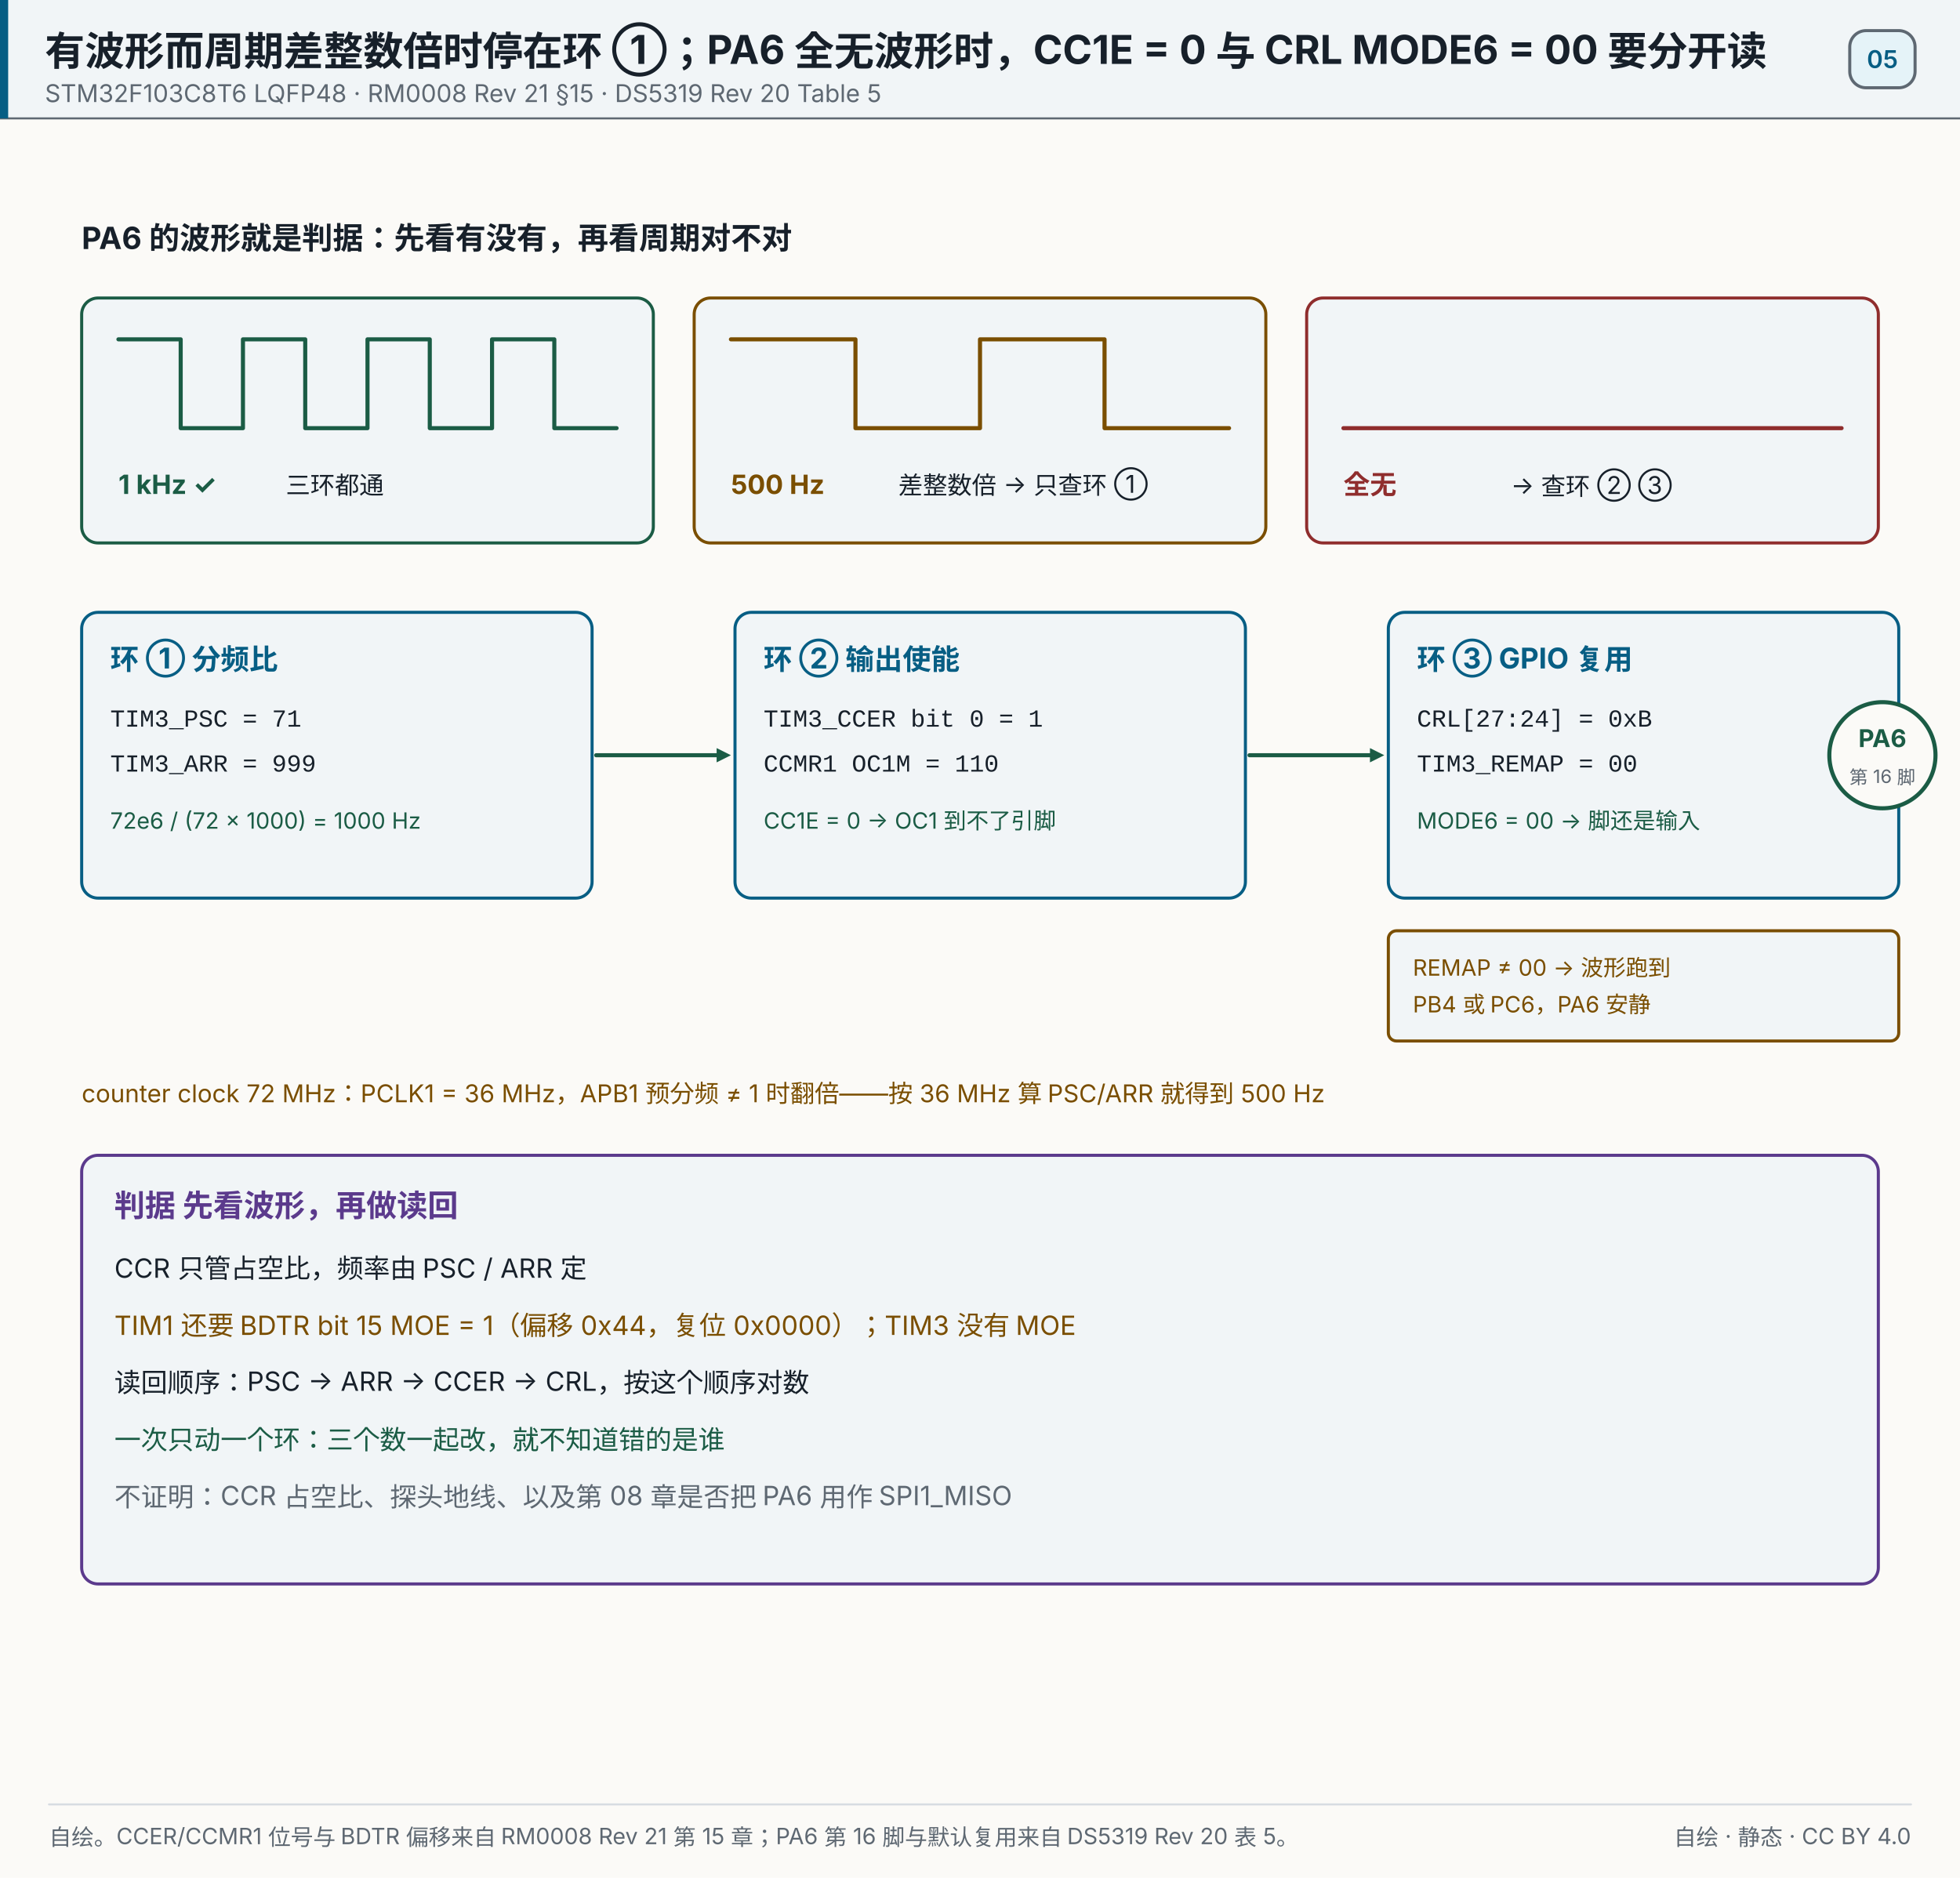
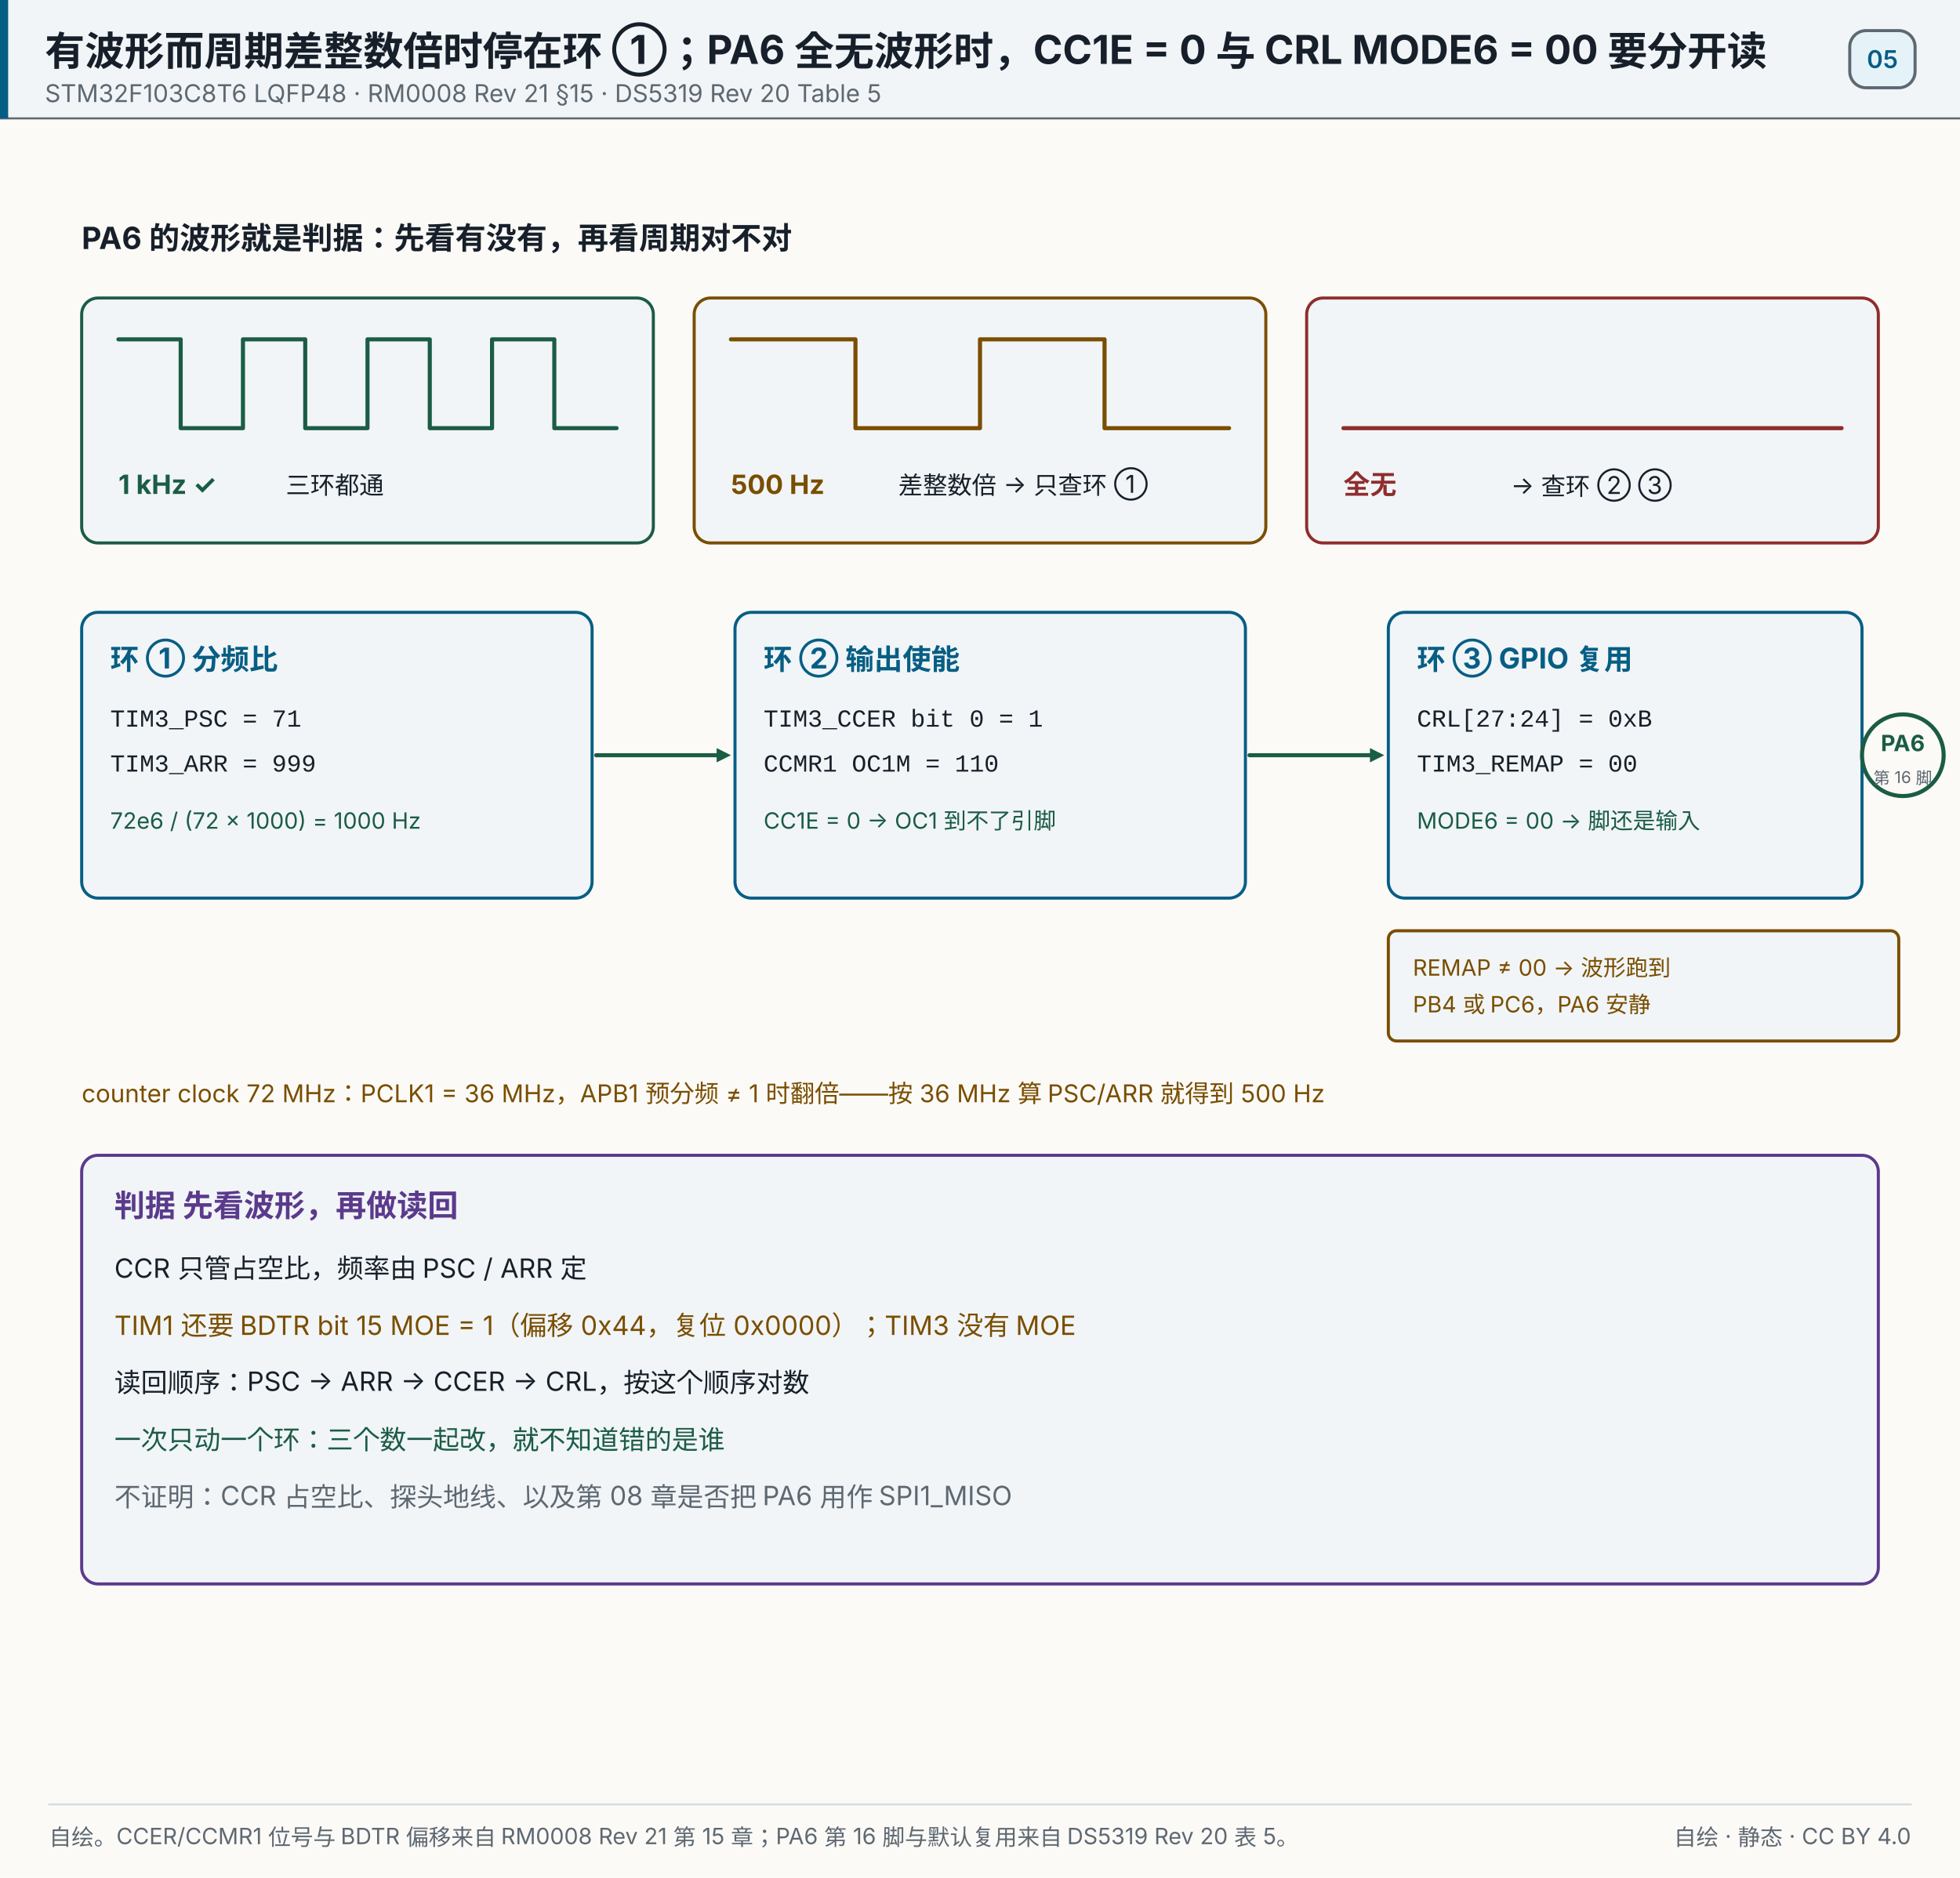
<svg xmlns="http://www.w3.org/2000/svg" width="960" height="920" viewBox="0 0 960 920" role="img" aria-label="有波形而周期差整数倍时停在环 ①；PA6 全无波形时，CC1E = 0 与 CRL MODE6 = 00 要分开读">
  <rect x="0" y="0" width="960" height="920" fill="#fbfaf7" />
  <rect x="0" y="0" width="960" height="58" fill="#f1f5f7" opacity="1" />
  <line x1="0" y1="58" x2="960" y2="58" stroke="#5e6872" stroke-width="1" stroke-linecap="round" opacity="1" />
  <rect x="0" y="0" width="4" height="58" fill="#075e84" opacity="1" />
  <text x="22" y="32" font-size="19.5" fill="#17202a" text-anchor="start" opacity="1" font-family="'PingFang SC','Hiragino Sans GB','Microsoft YaHei',system-ui,-apple-system,'Segoe UI',sans-serif" font-weight="700">有波形而周期差整数倍时停在环 ①；PA6 全无波形时，CC1E = 0 与 CRL MODE6 = 00 要分开读</text>
  <text x="22" y="50" font-size="12" fill="#5e6872" text-anchor="start" opacity="1" font-family="'PingFang SC','Hiragino Sans GB','Microsoft YaHei',system-ui,-apple-system,'Segoe UI',sans-serif">STM32F103C8T6 LQFP48 · RM0008 Rev 21 §15 · DS5319 Rev 20 Table 5</text>
  <rect x="906" y="15" width="32" height="28" fill="#e5f3f8" opacity="1" rx="8" stroke="#5e6872" stroke-width="1.5" />
  <text x="922" y="33.32" font-size="12" fill="#075e84" text-anchor="middle" opacity="1" font-family="'PingFang SC','Hiragino Sans GB','Microsoft YaHei',system-ui,-apple-system,'Segoe UI',sans-serif" font-weight="600">05</text>
  <text x="40" y="122" font-size="15" fill="#17202a" text-anchor="start" opacity="1" font-family="'PingFang SC','Hiragino Sans GB','Microsoft YaHei',system-ui,-apple-system,'Segoe UI',sans-serif" font-weight="700">PA6 的波形就是判据：先看有没有，再看周期对不对</text>
  <rect x="40" y="146" width="280" height="120" fill="#f1f5f7" opacity="1" rx="8" stroke="#1b5c45" stroke-width="1.5" />
  <path d="M 58 166.24 L 58.00 166.24 L 88.50 166.24 L 88.50 209.76 L 119.00 209.76 L 119.00 166.24 L 149.50 166.24 L 149.50 209.76 L 180.00 209.76 L 180.00 166.24 L 210.50 166.24 L 210.50 209.76 L 241.00 209.76 L 241.00 166.24 L 271.50 166.24 L 271.50 209.76 L 302.00 209.76" fill="none" opacity="1" stroke-linecap="round" stroke-linejoin="round" stroke="#1b5c45" stroke-width="2" />
  <text x="58" y="242" font-size="13" fill="#1b5c45" text-anchor="start" opacity="1" font-family="'PingFang SC','Hiragino Sans GB','Microsoft YaHei',system-ui,-apple-system,'Segoe UI',sans-serif" font-weight="700">1 kHz ✓</text>
  <text x="140" y="242" font-size="12" fill="#17202a" text-anchor="start" opacity="1" font-family="'PingFang SC','Hiragino Sans GB','Microsoft YaHei',system-ui,-apple-system,'Segoe UI',sans-serif">三环都通</text>
  <rect x="340" y="146" width="280" height="120" fill="#f1f5f7" opacity="1" rx="8" stroke="#7a4e00" stroke-width="1.5" />
  <path d="M 358 166.24 L 358.00 166.24 L 378.33 166.24 L 378.33 166.24 L 398.67 166.24 L 398.67 166.24 L 419.00 166.24 L 419.00 209.76 L 439.33 209.76 L 439.33 209.76 L 459.67 209.76 L 459.67 209.76 L 480.00 209.76 L 480.00 166.24 L 500.33 166.24 L 500.33 166.24 L 520.67 166.24 L 520.67 166.24 L 541.00 166.24 L 541.00 209.76 L 561.33 209.76 L 561.33 209.76 L 581.67 209.76 L 581.67 209.76 L 602.00 209.76" fill="none" opacity="1" stroke-linecap="round" stroke-linejoin="round" stroke="#7a4e00" stroke-width="2" />
  <text x="358" y="242" font-size="13" fill="#7a4e00" text-anchor="start" opacity="1" font-family="'PingFang SC','Hiragino Sans GB','Microsoft YaHei',system-ui,-apple-system,'Segoe UI',sans-serif" font-weight="700">500 Hz</text>
  <text x="440" y="242" font-size="12" fill="#17202a" text-anchor="start" opacity="1" font-family="'PingFang SC','Hiragino Sans GB','Microsoft YaHei',system-ui,-apple-system,'Segoe UI',sans-serif">差整数倍 → 只查环 ①</text>
  <rect x="640" y="146" width="280" height="120" fill="#f1f5f7" opacity="1" rx="8" stroke="#8f2d2d" stroke-width="1.5" />
  <path d="M 658 209.76 L 658.00 209.76 L 688.50 209.76 L 688.50 209.76 L 719.00 209.76 L 719.00 209.76 L 749.50 209.76 L 749.50 209.76 L 780.00 209.76 L 780.00 209.76 L 810.50 209.76 L 810.50 209.76 L 841.00 209.76 L 841.00 209.76 L 871.50 209.76 L 871.50 209.76 L 902.00 209.76" fill="none" opacity="1" stroke-linecap="round" stroke-linejoin="round" stroke="#8f2d2d" stroke-width="2" />
  <text x="658" y="242" font-size="13" fill="#8f2d2d" text-anchor="start" opacity="1" font-family="'PingFang SC','Hiragino Sans GB','Microsoft YaHei',system-ui,-apple-system,'Segoe UI',sans-serif" font-weight="700">全无</text>
  <text x="740" y="242" font-size="12" fill="#17202a" text-anchor="start" opacity="1" font-family="'PingFang SC','Hiragino Sans GB','Microsoft YaHei',system-ui,-apple-system,'Segoe UI',sans-serif">→ 查环 ② ③</text>
  <rect x="40" y="300" width="250" height="140" fill="#f1f5f7" opacity="1" rx="8" stroke="#075e84" stroke-width="1.5" />
  <text x="54" y="328" font-size="14" fill="#075e84" text-anchor="start" opacity="1" font-family="'PingFang SC','Hiragino Sans GB','Microsoft YaHei',system-ui,-apple-system,'Segoe UI',sans-serif" font-weight="700">环 ① 分频比</text>
  <text x="54" y="356" font-size="12" fill="#17202a" text-anchor="start" opacity="1" font-family="ui-monospace,SFMono-Regular,'JetBrains Mono',Consolas,'Courier New',monospace">TIM3_PSC = 71</text>
  <text x="54" y="378" font-size="12" fill="#17202a" text-anchor="start" opacity="1" font-family="ui-monospace,SFMono-Regular,'JetBrains Mono',Consolas,'Courier New',monospace">TIM3_ARR = 999</text>
  <text x="54" y="406" font-size="11" fill="#1b5c45" text-anchor="start" opacity="1" font-family="'PingFang SC','Hiragino Sans GB','Microsoft YaHei',system-ui,-apple-system,'Segoe UI',sans-serif">72e6 / (72 × 1000) = 1000 Hz</text>
  <rect x="360" y="300" width="250" height="140" fill="#f1f5f7" opacity="1" rx="8" stroke="#075e84" stroke-width="1.5" />
  <text x="374" y="328" font-size="14" fill="#075e84" text-anchor="start" opacity="1" font-family="'PingFang SC','Hiragino Sans GB','Microsoft YaHei',system-ui,-apple-system,'Segoe UI',sans-serif" font-weight="700">环 ② 输出使能</text>
  <text x="374" y="356" font-size="12" fill="#17202a" text-anchor="start" opacity="1" font-family="ui-monospace,SFMono-Regular,'JetBrains Mono',Consolas,'Courier New',monospace">TIM3_CCER bit 0 = 1</text>
  <text x="374" y="378" font-size="12" fill="#17202a" text-anchor="start" opacity="1" font-family="ui-monospace,SFMono-Regular,'JetBrains Mono',Consolas,'Courier New',monospace">CCMR1 OC1M = 110</text>
  <text x="374" y="406" font-size="11" fill="#1b5c45" text-anchor="start" opacity="1" font-family="'PingFang SC','Hiragino Sans GB','Microsoft YaHei',system-ui,-apple-system,'Segoe UI',sans-serif">CC1E = 0 → OC1 到不了引脚</text>
-   <rect x="680" y="300" width="250" height="140" fill="#f1f5f7" opacity="1" rx="8" stroke="#075e84" stroke-width="1.5" />
+   <rect x="680" y="300" width="232" height="140" fill="#f1f5f7" opacity="1" rx="8" stroke="#075e84" stroke-width="1.5" />
  <text x="694" y="328" font-size="14" fill="#075e84" text-anchor="start" opacity="1" font-family="'PingFang SC','Hiragino Sans GB','Microsoft YaHei',system-ui,-apple-system,'Segoe UI',sans-serif" font-weight="700">环 ③ GPIO 复用</text>
  <text x="694" y="356" font-size="12" fill="#17202a" text-anchor="start" opacity="1" font-family="ui-monospace,SFMono-Regular,'JetBrains Mono',Consolas,'Courier New',monospace">CRL[27:24] = 0xB</text>
  <text x="694" y="378" font-size="12" fill="#17202a" text-anchor="start" opacity="1" font-family="ui-monospace,SFMono-Regular,'JetBrains Mono',Consolas,'Courier New',monospace">TIM3_REMAP = 00</text>
  <text x="694" y="406" font-size="11" fill="#1b5c45" text-anchor="start" opacity="1" font-family="'PingFang SC','Hiragino Sans GB','Microsoft YaHei',system-ui,-apple-system,'Segoe UI',sans-serif">MODE6 = 00 → 脚还是输入</text>
  <line x1="292" y1="370" x2="351" y2="370" stroke="#1b5c45" stroke-width="2" stroke-linecap="round" opacity="1" />
  <polygon points="358.00,370.00 351.00,373.50 351.00,366.50" fill="#1b5c45" opacity="1" />
  <line x1="612" y1="370" x2="671" y2="370" stroke="#1b5c45" stroke-width="2" stroke-linecap="round" opacity="1" />
  <polygon points="678.00,370.00 671.00,373.50 671.00,366.50" fill="#1b5c45" opacity="1" />
-   <circle cx="922" cy="370" r="26" fill="#fbfaf7" opacity="1" stroke="#1b5c45" stroke-width="2" />
-   <text x="922" y="366" font-size="12" fill="#1b5c45" text-anchor="middle" opacity="1" font-family="'PingFang SC','Hiragino Sans GB','Microsoft YaHei',system-ui,-apple-system,'Segoe UI',sans-serif" font-weight="700">PA6</text>
-   <text x="922" y="384" font-size="9" fill="#5e6872" text-anchor="middle" opacity="1" font-family="'PingFang SC','Hiragino Sans GB','Microsoft YaHei',system-ui,-apple-system,'Segoe UI',sans-serif">第 16 脚</text>
+   <circle cx="932" cy="370" r="20" fill="#fbfaf7" opacity="1" stroke="#1b5c45" stroke-width="2" />
+   <text x="932" y="368" font-size="11" fill="#1b5c45" text-anchor="middle" opacity="1" font-family="'PingFang SC','Hiragino Sans GB','Microsoft YaHei',system-ui,-apple-system,'Segoe UI',sans-serif" font-weight="700">PA6</text>
+   <text x="932" y="384" font-size="8" fill="#5e6872" text-anchor="middle" opacity="1" font-family="'PingFang SC','Hiragino Sans GB','Microsoft YaHei',system-ui,-apple-system,'Segoe UI',sans-serif">第 16 脚</text>
  <rect x="680" y="456" width="250" height="54" fill="#f1f5f7" opacity="1" rx="4" stroke="#7a4e00" stroke-width="1.5" />
  <text x="692" y="478" font-size="11" fill="#7a4e00" text-anchor="start" opacity="1" font-family="'PingFang SC','Hiragino Sans GB','Microsoft YaHei',system-ui,-apple-system,'Segoe UI',sans-serif">REMAP ≠ 00 → 波形跑到</text>
  <text x="692" y="496" font-size="11" fill="#7a4e00" text-anchor="start" opacity="1" font-family="'PingFang SC','Hiragino Sans GB','Microsoft YaHei',system-ui,-apple-system,'Segoe UI',sans-serif">PB4 或 PC6，PA6 安静</text>
  <text x="40" y="540" font-size="12" fill="#7a4e00" text-anchor="start" opacity="1" font-family="'PingFang SC','Hiragino Sans GB','Microsoft YaHei',system-ui,-apple-system,'Segoe UI',sans-serif">counter clock 72 MHz：PCLK1 = 36 MHz，APB1 预分频 ≠ 1 时翻倍——按 36 MHz 算 PSC/ARR 就得到 500 Hz</text>
  <rect x="40" y="566" width="880" height="210" fill="#f1f5f7" opacity="1" rx="8" stroke="#5b3a8c" stroke-width="1.5" />
  <text x="56" y="596" font-size="15" fill="#5b3a8c" text-anchor="start" opacity="1" font-family="'PingFang SC','Hiragino Sans GB','Microsoft YaHei',system-ui,-apple-system,'Segoe UI',sans-serif" font-weight="700">判据  先看波形，再做读回</text>
  <text x="56" y="626" font-size="13" fill="#17202a" text-anchor="start" opacity="1" font-family="'PingFang SC','Hiragino Sans GB','Microsoft YaHei',system-ui,-apple-system,'Segoe UI',sans-serif">CCR 只管占空比，频率由 PSC / ARR 定</text>
  <text x="56" y="654" font-size="13" fill="#7a4e00" text-anchor="start" opacity="1" font-family="'PingFang SC','Hiragino Sans GB','Microsoft YaHei',system-ui,-apple-system,'Segoe UI',sans-serif">TIM1 还要 BDTR bit 15 MOE = 1（偏移 0x44，复位 0x0000）；TIM3 没有 MOE</text>
  <text x="56" y="682" font-size="13" fill="#17202a" text-anchor="start" opacity="1" font-family="'PingFang SC','Hiragino Sans GB','Microsoft YaHei',system-ui,-apple-system,'Segoe UI',sans-serif">读回顺序：PSC → ARR → CCER → CRL，按这个顺序对数</text>
  <text x="56" y="710" font-size="13" fill="#1b5c45" text-anchor="start" opacity="1" font-family="'PingFang SC','Hiragino Sans GB','Microsoft YaHei',system-ui,-apple-system,'Segoe UI',sans-serif">一次只动一个环：三个数一起改，就不知道错的是谁</text>
  <text x="56" y="738" font-size="13" fill="#5e6872" text-anchor="start" opacity="1" font-family="'PingFang SC','Hiragino Sans GB','Microsoft YaHei',system-ui,-apple-system,'Segoe UI',sans-serif">不证明：CCR 占空比、探头地线、以及第 08 章是否把 PA6 用作 SPI1_MISO</text>
  <line x1="24" y1="884" x2="936" y2="884" stroke="#d7dce1" stroke-width="1" stroke-linecap="round" opacity="1" />
  <text x="24" y="904" font-size="11" fill="#5e6872" text-anchor="start" opacity="1" font-family="'PingFang SC','Hiragino Sans GB','Microsoft YaHei',system-ui,-apple-system,'Segoe UI',sans-serif">自绘。CCER/CCMR1 位号与 BDTR 偏移来自 RM0008 Rev 21 第 15 章；PA6 第 16 脚与默认复用来自 DS5319 Rev 20 表 5。</text>
  <text x="936" y="904" font-size="11" fill="#5e6872" text-anchor="end" opacity="1" font-family="'PingFang SC','Hiragino Sans GB','Microsoft YaHei',system-ui,-apple-system,'Segoe UI',sans-serif">自绘 · 静态 · CC BY 4.0</text>
</svg>
